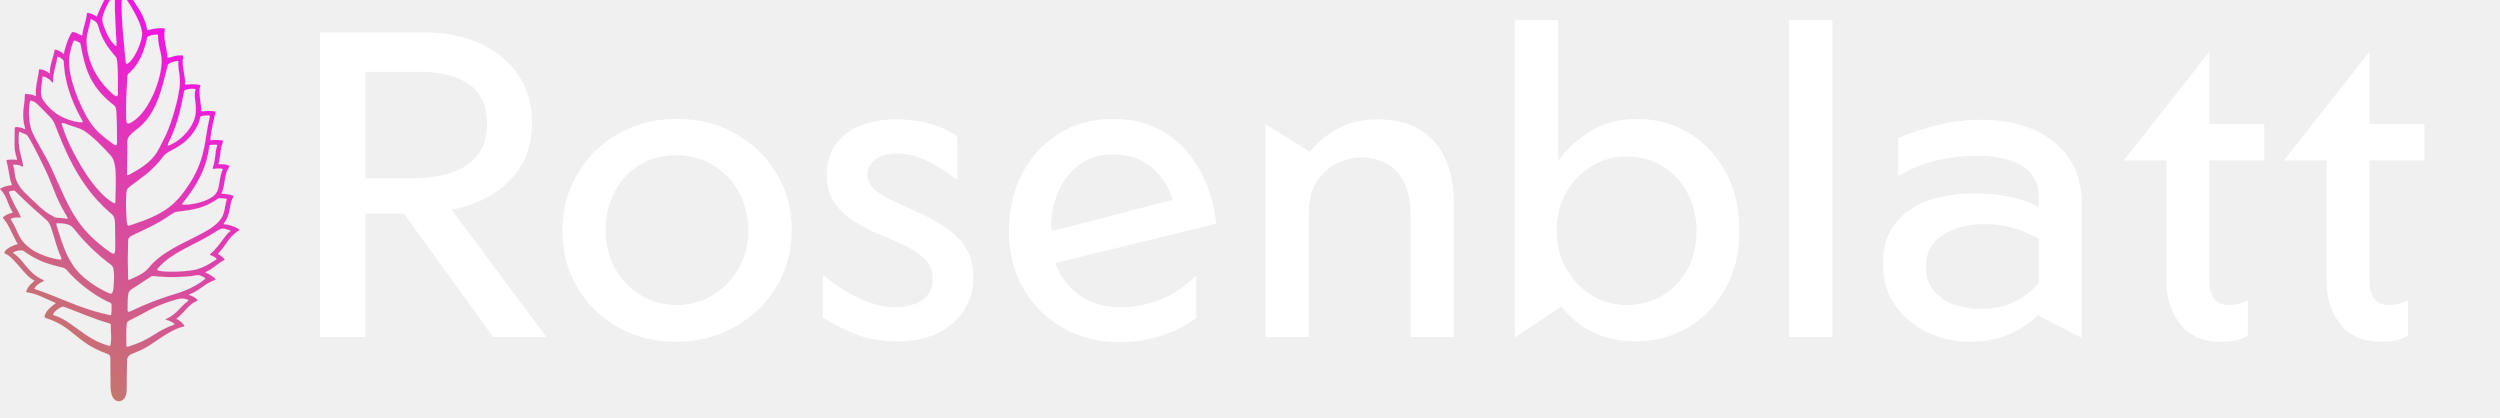
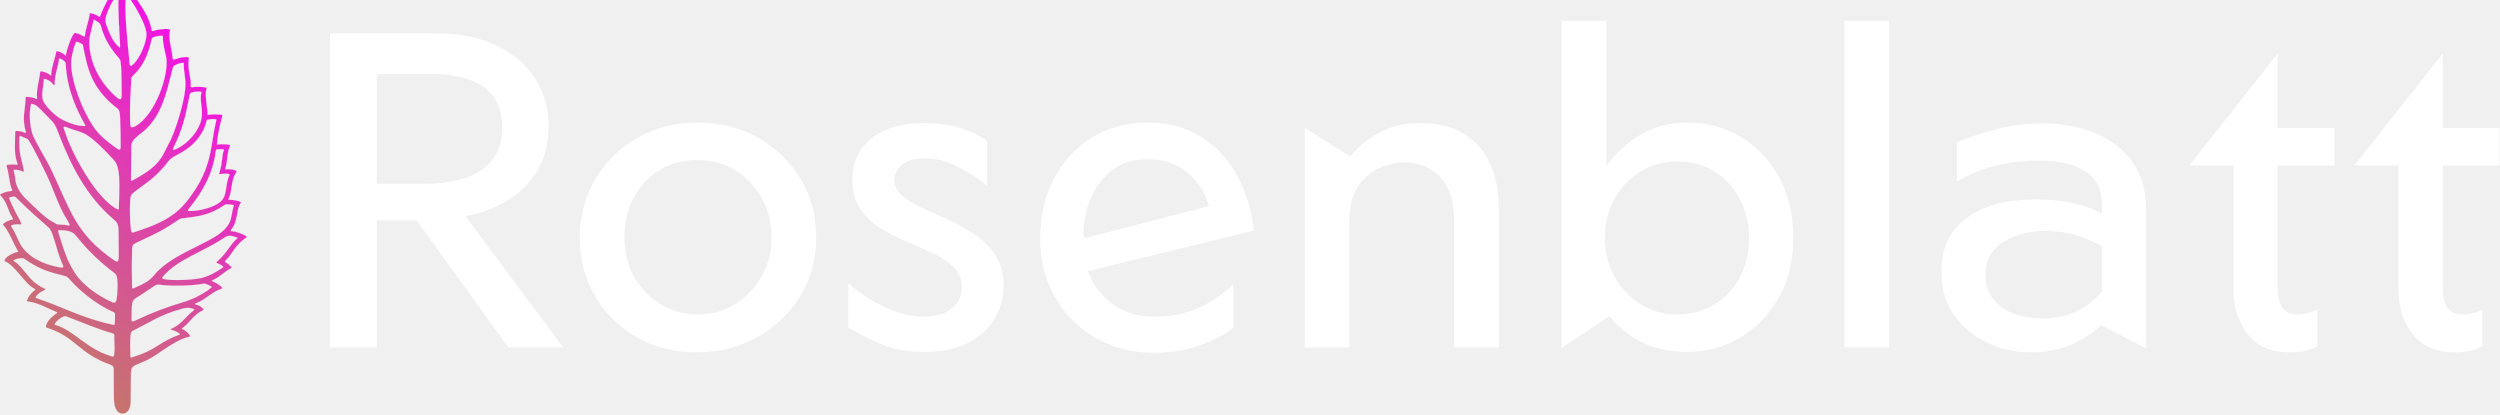
- <svg xmlns="http://www.w3.org/2000/svg" version="1.1" viewBox="0 46.728 3498.071 584.095" width="3498.07" height="584.09">
+ <svg xmlns="http://www.w3.org/2000/svg" version="1.1" viewBox="0 46.728 3393.069 562.425" width="3393.07" height="562.42">
  <defs>
    <style>
      .st0 {
        fill: #fff;
      }

      .st1 {
        fill: url(#linear-gradient);
        fill-rule: evenodd;
        stroke: #fff;
        stroke-miterlimit: 10;
        stroke-width: .18px;
      }
    </style>
    <linearGradient id="linear-gradient" x1="-6497.21" y1="-3000.04" x2="-1994.52" y2="1873.73" gradientTransform="translate(477.55 268.22) scale(.07 -.07)" gradientUnits="userSpaceOnUse">
      <stop offset="0" stop-color="#c6756d" />
      <stop offset="1" stop-color="#f50cec" />
    </linearGradient>
  </defs>
  <g id="Layer_2">
    <g id="Layer_x5F_1">
      <path id="path2" class="st1" d="M105.85,370.02c14.65,18.35,32.99,35.21,48.68,46.75,2.52,1.92,3.85,3.55,4.44,8.14,1.04,7.1.3,16.27-.15,23.08-.74,8.73-2.07,10.65-6.36,8.88-18.79-8.29-40.24-23.23-50.45-39.36-4.88-7.69-7.99-13.46-10.36-19.23-4.59-10.8-7.99-22.05-12.28-35.8-1.33-4.29.44-3.11,3.25-3.25,3.85-.15,10.95,1.04,13.32,2.07,3.4,1.48,5.18,2.66,9.91,8.73ZM144.32,80.47c-.89-2.22-1.63-7.25-.44-11.39,2.81-9.03,7.99-21.16,14.35-27.22,3.85-3.55,2.81-.59,2.66,3.4-1.04,13.76,1.33,46.46,1.92,60.37.15,2.96.59,6.51-1.04,5.18-7.99-6.81-12.58-16.72-17.46-30.33ZM163.7,131.52c1.63,12.28,1.04,30.77,1.33,44.53,0,5.77-1.63,7.25-7.25,2.22-21.9-19.38-35.21-44.68-36.54-71.61-.15-4.14,0-7.69,1.04-11.98,1.04-3.85,4.44-20.12,4.73-20.86s.44-.59.74-.3c1.33,1.04,2.96,1.48,5.47,3.25,1.48.89,3.11,3.11,3.7,5.18,3.99,14.5,9.62,26.19,22.34,41.28,2.96,3.25,3.85,3.7,4.44,8.29ZM166.51,18.04v.3c-.3.15-.59.44-.89.74-11.39,9.91-23.82,34.18-30.03,50.16-.15.59-.59.44-.89.15-3.11-2.07-6.95-3.85-10.8-4.59-1.18-.15-2.22-.59-2.37,1.18-1.18,10.65-5.47,19.38-6.21,28.85-.15,1.78-.89,1.33-2.37.89-2.22-.74-5.03-3.25-9.32-3.99-1.18-.3-1.78-1.04-3.4.74-3.99,4.44-10.5,24.12-10.8,29-.15,1.33-.59.44-1.18,0-2.66-2.52-6.07-4.14-10.36-5.33-.89-.15-1.48-.15-1.63.74-1.78,10.65-6.36,19.53-6.81,31.07,0,1.92-.44,1.48-1.18.74-2.52-2.52-7.55-4.59-12.28-5.18-1.04-.15-1.48-.3-1.78,2.66-1.18,11.39-5.03,21.45-3.99,33.29.15.89.3,2.07-.59,1.63-4.14-2.22-7.4-2.52-13.61-2.96-1.04,0-1.18-.3-1.33,2.07-.59,17.16-5.33,25.89.44,46.46.3,1.04-.3.74-1.33.3-2.81-1.48-7.4-2.52-10.21-2.52-2.22,0-3.11-.15-3.11,2.66.15,17.9-1.92,27.08,2.96,41.13.44,1.63.59,2.66-1.18,2.07-1.63-.44-6.81-.59-11.84,0-1.78.3-1.63,1.78-1.04,3.7,1.63,5.18,2.52,12.28,3.7,18.49.74,4.44,1.33,7.84,3.4,12.13.44,1.18-1.04,1.18-1.78,1.33-4.73.59-8.73,1.78-11.24,2.96-2.22,1.18-4.73,1.33-2.52,3.55,8.88,9.17,8.73,18.05,16.13,30.48.89,1.48.44,1.48-.44,1.63-4.59,1.04-8.43,2.66-12.13,5.77-.89.74-.44,1.78.74,2.96,6.51,6.81,12.72,23.82,19.09,34.18.44.74.59.89-.74,1.18-4.14.59-14.94,5.47-17.16,10.36-.74,1.63-.74,2.07.74,2.66,13.61,5.77,27.22,31.51,39.95,37.14.89.44,1.33.59.3,1.48-4.59,3.85-7.84,6.81-10.36,12.58-.89,2.22-1.18,2.96,2.07,3.25,12.28,1.48,26.34,9.62,37.43,14.06,1.33.44,1.48.59.44,1.48-2.66,1.78-12.43,8.73-14.5,16.57-.59,1.92-.44,2.96,1.92,3.7,38.17,12.13,42.17,34.33,84.19,49.42,6.51,2.37,5.62,3.99,5.62,10.8,0,8.29.15,23.82.3,35.51.3,15.39,5.77,20.42,11.54,20.57,5.62,0,11.39-4.14,11.39-17.61,0-11.69.3-30.18.3-38.17,0-4.88,1.78-8.14,6.36-10.21,2.81-1.33,5.33-2.37,7.69-3.25,11.69-4.59,18.35-9.47,28.56-16.42,11.39-7.69,23.82-15.68,34.92-18.35,3.99-.89,3.11-.89,2.37-2.37-1.04-2.22-6.36-7.1-9.76-8.43-1.78-.74-1.18-.59.15-1.63,10.65-8.29,15.24-18.35,26.78-23.52,2.22-1.04,1.63-1.48.89-2.52-2.37-2.96-6.66-5.03-10.5-6.07-1.04-.15-.59-.89.3-1.18,13.17-4.59,21.45-15.24,34.33-19.53,1.92-.59,2.52-.74,1.33-2.22-3.7-4.29-10.21-7.1-13.02-8.43-1.18-.44-.3-1.04.44-1.33,9.03-3.55,16.57-12.13,24.86-16.13,1.48-.74,1.04-1.48.15-2.37-2.81-2.81-5.33-4.73-7.84-5.92-.59-.44-.74-.89,0-1.63,11.39-11.54,12.58-21.01,28.56-31.81,1.48-1.04,0-1.78-1.04-2.52-3.85-2.37-12.87-5.77-18.2-6.07-2.96-.15-2.22-.59-.74-2.66,3.25-4.59,4.59-8.14,5.62-11.84,2.66-9.47,2.52-17.61,6.36-23.08,1.18-1.63.59-1.92-.59-2.66-3.25-1.48-10.95-2.52-14.8-2.52-.89,0-1.18-.15-.59-1.48,5.33-11.39,2.96-24.41,9.62-34.62,1.63-2.37,1.48-2.66-.44-3.55-3.99-2.07-9.91-1.92-13.17-1.48-.44,0-.59-.15-.44-.89,2.52-8.88,2.52-22.34,5.62-29.15,1.18-2.52.74-3.11-.3-3.4-2.37-.74-13.32-1.04-15.54-.44-1.78.59-1.33-.74-1.18-2.07,1.48-14.35,4.14-24.26,7.1-36.25.44-1.78-.15-2.07-1.04-2.07-5.92-.59-11.1-.59-16.87,0-1.48.15-2.07.59-2.07-.59.44-7.84-4.59-26.63-1.18-34.77.3-1.04-.15-1.18-.74-1.48-8.43-1.78-16.13-.89-19.09-.44-1.33.15-1.78-.44-1.78-1.18,1.18-12.13-4.88-21.31-2.52-38.02.3-2.07-1.63-1.78-3.85-1.78-5.77-.15-8.29,1.04-13.32,2.52-4.59,1.33-4.59,1.04-4.88-1.48-.89-10.5-6.21-26.19-3.55-36.84.3-1.33-.3-1.92-1.78-2.07-6.36-.89-15.98.74-20.86,2.37-2.07.59-1.92,0-2.22-1.63-3.7-17.61-11.84-28.41-21.6-43.2-4.73-7.25-9.17-14.8-10.8-22.64-1.04-4.88-3.7-6.07-6.95-3.11h0ZM153.94,470.33c1.48.59,2.07,1.48,2.07,3.7.15,4.29,0,9.17-.44,12.13-.3,2.22-.89,1.48-1.92,1.33-15.83-3.25-30.18-7.84-45.42-13.46-11.24-4.14-22.05-8.88-33.73-13.46-7.55-2.96-15.54-6.07-24.26-9.03-1.92-.59-2.37-.59-1.63-1.78,2.96-5.18,8.43-7.55,11.24-8.88,2.22-1.04,2.07-1.92.15-2.81-21.9-9.76-26.48-28.11-41.28-37.14-.59-.44-.44-.44.15-1.04,1.78-1.48,8.29-3.11,11.39-2.66,1.33.15,2.07.3,3.25,1.18,17.75,12.43,30.03,17.01,51.64,22.19,5.47,1.48,5.92,1.33,10.36,6.51,9.62,11.24,33.73,32.7,58.44,43.2ZM150.68,529.96c2.81.89,3.55,1.33,4.14-1.92,1.33-9.91,0-15.24.15-24.56,0-2.07.74-3.4-2.37-4.29-21.45-6.07-41.43-15.09-62.29-22.78-1.18-.59-2.81-.44-4.14,0-3.99,1.78-9.62,5.62-11.54,9.62-.59,1.18-.59,1.33,1.04,1.78,25.6,7.84,41.28,32.11,75.01,42.17ZM71.53,160.66c-2.22-3.4-7.69-6.21-10.65-6.66-1.04-.3-1.33-.44-1.33.89-.3,5.03-1.63,11.84-2.07,18.05-.74,8.88,1.78,12.87,6.95,19.23,5.92,7.1,13.17,12.87,17.46,15.39,10.8,6.21,23.38,10.06,31.96,10.21,2.52,0,2.22-.3,1.04-2.52-9.32-16.87-24.26-45.72-25.74-82.26,0-.44-.44-1.63-1.04-2.37-1.78-1.63-4.29-3.99-6.95-4.29-.74-.15-.89-.15-1.04.44-.59,9.32-5.77,19.53-5.92,34.47,0,1.78-1.33,1.48-2.66-.59ZM88.84,227.39c5.77,18.35,21.01,47.94,36.84,70.28,10.65,14.8,21.45,25.6,30.33,31.22,5.92,3.7,5.18,2.37,5.33-2.52.74-23.97,1.18-38.91-.89-48.97-1.18-5.33-1.92-8.73-5.77-13.17-9.62-10.8-27.22-28.85-38.02-34.92-7.25-4.14-14.94-5.33-24.56-9.17-8.58-3.55-5.62.15-3.25,7.25ZM102.89,104.29c-2.66,5.92-5.92,19.23-6.21,26.34-.74,26.04,15.24,65.54,29.74,87.44,8.43,12.72,20.42,21.6,29.15,27.96,6.51,4.88,7.99,5.47,8.14-.59.15-10.5-.3-30.63-.89-41.58-.59-7.4-1.04-8.29-7.69-13.17-31.37-26.04-36.54-51.19-42.61-82.41-.15-.74-.3-1.04-1.04-1.63-1.04-.74-5.62-3.11-7.4-3.11q-.89-.15-1.18.74ZM45.63,232.42c7.4,15.83,17.9,31.37,24.71,46.16,24.86,52.67,32.55,85.52,84.33,121.17,5.33,3.7,6.21,1.33,6.36-3.7.3-10.95-.3-21.9-.15-32.99.3-13.46-2.96-15.24-7.55-19.23-35.36-30.48-56.07-70.28-72.79-113.04-3.55-9.32-5.18-14.5-9.91-19.53-4.88-4.88-14.2-14.94-19.38-19.53-2.66-2.37-4.44-3.25-8.29-3.99-.59-.15-.74-.15-.89.59-2.96,11.69-1.78,32.7,3.55,44.09ZM12.49,315.72c-.15-.59.15-.89.74-1.04,1.63-.44,3.55-1.04,5.33-1.04,1.48,0,2.07,0,3.11,1.18,18.79,18.64,30.18,28.41,43.65,40.24,4.14,3.7,5.03,7.69,6.81,12.72,3.85,10.65,6.51,24.41,13.02,38.47,1.63,3.4,1.04,4.44-6.81,2.81-19.68-3.99-41.28-13.46-51.19-31.96-3.85-7.4-6.51-15.24-11.24-21.9-1.04-1.63-1.04-2.07-.44-2.37,3.55-1.92,8.58-1.78,12.58-1.48,1.18.15,1.18-.44.74-1.63-1.63-5.03-4.88-9.62-7.84-15.24-3.11-6.21-6.95-14.5-8.43-18.79ZM26.55,232.87c.15-2.22.74-1.92,1.78-1.33,3.99,2.22,7.25,2.81,8.43,3.7.59.44,1.33.59,3.4,4.14,7.69,12.43,20.86,40.24,22.78,44.24,10.21,20.86,15.24,40.54,27.37,60.37,1.63,2.66,3.11,5.33,3.99,7.25,1.04,2.37-1.92,1.33-2.81,1.18-4.73-.89-10.06-.74-13.17-1.18-2.07-.3-3.55-1.92-5.18-2.66-10.36-4.73-22.64-17.16-38.76-32.85-5.92-5.77-11.69-14.35-13.17-23.08-.89-5.33-.59-7.25-2.52-13.91-.59-2.07.74-1.63,2.22-1.48,4.73.15,5.92.59,9.32,2.22,1.78,1.04,2.52,0,2.07-2.37-2.37-13.61-7.25-20.57-5.77-44.24ZM257.5,175.46c-6.07,31.66-10.36,47.79-21.16,69.83-.74,1.33-2.66,5.62-.74,5.03,14.5-5.03,29-19.38,35.07-33.59,3.7-8.73,3.85-16.87,2.81-25.6-.89-7.1-1.63-12.13-.3-18.35.44-1.78.3-1.33-1.78-1.63-3.11-.44-7.55.15-10.06.89-2.37.74-3.25.59-3.85,3.4ZM177.31,501.55c-1.04,8.43-.44,21.45-.3,27.67,0,2.81.15,3.11,3.25,2.07,14.65-4.73,22.49-8.14,35.36-16.42,8.14-5.18,16.27-9.76,27.22-13.76,1.63-.74,1.78-.59.74-1.48-1.63-1.48-6.95-4.44-10.36-5.03-1.63-.3-2.66-.74-.3-1.92,14.5-6.66,19.68-17.31,29.59-24.41,1.04-.89,1.78-1.33.74-1.78-5.33-2.66-10.8-2.22-16.42-.59-16.57,4.59-26.93,9.17-38.47,15.09-8.14,4.29-15.98,8.73-25.3,13.32-4.59,2.22-5.18,2.52-5.77,7.25ZM175.54,129.15c.59,6.21.15,10.21,6.81,3.25,7.4-7.4,16.72-28.56,16.42-39.36-.15-4.73-2.37-11.24-5.33-18.05-5.62-12.28-14.65-27.67-20.42-33.88-.89-.89-1.63-1.04-1.92.59-3.11,17.31,2.96,70.87,4.44,87.44ZM255.73,330.81c-2.07,2.52.44,2.37,4.29,2.22,9.32-.15,25.45-3.7,35.07-9.62,9.03-5.47,10.06-11.1,11.69-20.27.89-5.92,1.63-11.98,4.59-18.94.15-.59.44-.89-.44-1.18-2.96-.89-9.17-.44-12.28,0-.89.15-1.48.15-1.18-.89,4.88-14.94,3.25-24.56,6.36-31.51.44-.89.15-.89-.3-1.04-2.07-.44-6.07-.44-9.62.15-.74.15-.89.3-.89.89-3.99,32.4-18.05,56.81-37.28,80.19ZM183.23,481.87c24.12-11.54,43.5-18.49,64.21-24.71,4.14-1.18,7.25-2.37,11.39-3.99,9.03-3.4,22.19-10.95,27.22-15.68.74-.74,1.92-.74.89-1.63-2.22-1.78-6.36-3.4-8.29-3.99-2.22-.44-2.96,0-4.88.3-13.61,2.66-42.02,3.11-57.26,1.04-2.81-.3-4.44,0-5.92,1.04-8.73,5.92-12.58,8.43-20.57,13.61-4.88,3.25-9.47,4.59-10.5,10.5-1.04,6.66-.74,15.68-.89,22.49,0,2.07.89,2.81,4.59,1.04ZM221.7,421.51c-1.48,1.78-2.66,2.96.3,3.85,10.8,2.81,41.58,1.18,52.52-1.63,9.62-2.66,17.01-6.66,27.67-13.76,1.33-.89.89-1.18.3-1.63-2.07-2.07-5.62-3.55-7.99-4.59-1.18-.44-1.04-.89-.3-1.63,13.91-12.13,18.49-24.26,27.96-32.11.74-.44.44-.59-.44-.89-9.62-3.25-11.54-3.7-19.38,1.63-27.37,18.05-60.96,28.11-80.64,50.75ZM182.34,147.64c-3.55,3.25-3.99,3.55-4.14,7.1-1.04,17.75-2.22,38.62-1.63,56.07.3,8.14.3,10.95,7.69,6.81,26.34-15.09,45.42-69.39,41.28-92.92-1.48-7.99-4.59-17.9-4.44-25.89,0-3.55.3-3.7-2.66-3.55-2.22.15-6.51.44-9.76,1.92-2.81,1.04-2.37,1.33-2.96,3.55-4.14,17.75-10.06,34.03-23.38,46.9ZM234.57,138.77c-8.43,32.7-14.94,69.24-45.42,90.7-12.13,10.5-10.95,9.91-10.95,25.74-.3,11.54-.15,22.78-.44,34.33-.15,3.25.44,2.96,5.47.15,16.57-9.03,31.37-18.94,39.36-35.51,3.25-6.81,7.1-13.32,10.21-20.27,7.99-18.2,16.57-47.94,18.49-65.99,1.63-13.61-2.37-23.52-1.92-35.07,0-.89-.44-.89-1.18-.89-5.18.74-8.88,2.07-12.13,4.29-1.18.74-1.33,1.92-1.48,2.52ZM179.24,386.44c-.44,14.94-.3,29.74,0,47.49,0,4.14,0,5.18,3.55,3.4,4.29-2.22,13.32-5.47,20.12-10.95,4.29-3.4,7.1-7.55,9.91-10.5,21.45-22.19,56.52-34.03,79.3-48.09,11.69-7.25,18.05-14.5,20.57-22.19,1.92-5.77,1.92-10.95,4.44-19.38.3-1.04,0-1.04-.89-1.33-1.48-.3-5.33-.74-7.25-.74-3.55-.3-3.55.44-5.92,1.92-18.35,12.28-32.55,14.2-52.67,16.72-3.99.44-5.18.44-7.25,1.78-21.01,14.35-31.37,19.23-54.74,30.03-7.99,3.85-9.03,3.99-9.17,11.84ZM279.85,212.74c-1.92,9.03-8.58,20.27-17.31,28.85-7.1,7.1-15.68,12.13-22.78,15.68-8.58,4.59-9.76,6.07-15.39,13.76-15.68,18.2-22.78,21.75-42.17,36.4-4.59,3.55-5.03,5.62-5.47,11.1-.74,10.06-.44,28.41.89,38.91.74,5.92,1.18,5.62,7.99,3.25,19.68-6.51,36.4-13.17,50.6-23.82,11.84-8.88,20.86-20.71,29.74-34.47,14.2-22.34,18.94-41.43,22.64-66.58,1.33-8.58,2.81-16.87,4.88-25.74.3-1.33.15-1.48-.59-1.48-4.88-.74-8.73.3-10.8.59-1.48.15-1.78,1.48-2.22,3.55Z" />
    </g>
  </g>
  <g id="Layer_3">
    <g>
      <path class="st0" d="M447.81,518.31V92.04h144.11c30.67,0,57.42,5.25,80.23,15.74,22.8,10.5,40.57,25.23,53.28,44.2,12.72,18.98,19.07,40.97,19.07,66,0,32.7-10.2,59.55-30.58,80.53-20.39,20.99-47.74,34.92-82.04,41.78l132.6,178.02h-74.48l-124.73-172.57h-53.89v172.57h-63.58ZM511.39,296.09h66c20.18,0,38.04-2.52,53.59-7.57,15.53-5.04,27.85-13.22,36.94-24.52,9.08-11.3,13.62-25.83,13.62-43.6,0-25.43-8.38-43.99-25.13-55.71-16.75-11.7-40.27-17.56-70.54-17.56h-74.48v148.95Z" />
      <path class="st0" d="M946.13,524.97c-30.68,0-58.03-6.86-82.04-20.59-24.02-13.72-42.9-32.39-56.61-56.01-13.73-23.61-20.59-49.75-20.59-78.41,0-21.8,3.94-42.18,11.81-61.16,7.87-18.97,18.97-35.62,33.3-49.95,14.32-14.32,31.28-25.53,50.86-33.6,19.57-8.07,40.87-12.11,63.88-12.11,31.08,0,58.73,6.96,82.95,20.89,24.22,13.93,43.29,32.6,57.22,56.01,13.93,23.42,20.89,49.65,20.89,78.71,0,22.21-4.14,42.79-12.41,61.76-8.28,18.98-19.89,35.53-34.82,49.65-14.94,14.13-32.09,25.13-51.47,33-19.38,7.87-40.37,11.81-62.97,11.81ZM946.73,473.5c19.38,0,36.63-4.84,51.77-14.53,15.14-9.69,27.04-22.4,35.72-38.15,8.68-15.74,13.02-32.9,13.02-51.47s-4.24-36.42-12.72-52.38c-8.48-15.94-20.28-28.76-35.42-38.45-15.14-9.69-32.8-14.53-52.98-14.53s-37.14,4.75-52.07,14.23c-14.94,9.49-26.44,22.1-34.51,37.84-8.08,15.74-12.11,33.3-12.11,52.68s4.33,37.54,13.02,53.28c8.68,15.74,20.59,28.26,35.72,37.54,15.14,9.29,31.99,13.93,50.56,13.93Z" />
      <path class="st0" d="M1256.13,524.36c-23.01,0-42.79-3.43-59.34-10.29-16.56-6.86-31.69-14.53-45.41-23.01v-59.94c9.28,8.08,19.47,15.54,30.58,22.4,11.1,6.87,22.8,12.41,35.12,16.65,12.31,4.24,24.52,6.36,36.63,6.36,8.88,0,17.15-1.31,24.83-3.94,7.66-2.62,14.02-6.86,19.07-12.72,5.04-5.85,7.57-13.62,7.57-23.31,0-10.9-3.54-19.88-10.6-26.94-7.07-7.06-16.25-13.32-27.55-18.77-11.31-5.45-23.31-10.79-36.03-16.05-12.71-5.24-24.73-11.4-36.03-18.47-11.31-7.06-20.49-15.84-27.55-26.34-7.07-10.49-10.6-23.61-10.6-39.36s3.94-29.37,11.81-40.87c7.87-11.5,19.07-20.38,33.61-26.64,14.53-6.25,31.88-9.39,52.07-9.39,10.49,0,20.68.81,30.58,2.42,9.89,1.62,19.47,4.24,28.76,7.87,9.28,3.63,17.96,8.28,26.04,13.93v60.55c-8.48-6.45-17.36-12.51-26.64-18.17-9.29-5.65-18.68-10.19-28.16-13.62-9.49-3.43-19.48-5.15-29.97-5.15-13.32,0-23.52,2.93-30.58,8.78-7.07,5.86-10.6,12.62-10.6,20.28,0,8.48,3.53,15.74,10.6,21.8,7.06,6.05,16.24,11.61,27.55,16.65,11.3,5.05,23.31,10.5,36.03,16.35,12.71,5.86,24.72,12.62,36.03,20.28,11.3,7.67,20.48,17.06,27.55,28.16,7.06,11.11,10.6,24.73,10.6,40.87s-4.24,31.69-12.71,45.41c-8.48,13.73-20.69,24.52-36.63,32.39-15.95,7.87-34.82,11.81-56.61,11.81Z" />
      <path class="st0" d="M1566.75,525.57c-29.47,0-55.91-6.66-79.32-19.98-23.42-13.32-41.88-31.68-55.4-55.1-13.53-23.41-20.28-50.05-20.28-79.93s6.05-56.61,18.17-80.23c12.11-23.61,29.16-42.38,51.16-56.31,22-13.93,47.32-20.89,75.99-20.89,21.8,0,41.17,3.84,58.13,11.5,16.95,7.67,31.49,18.27,43.6,31.79,12.11,13.53,21.8,29.17,29.06,46.93,7.27,17.77,11.9,36.54,13.93,56.31l-225.24,55.1c6.86,18.17,17.96,33,33.3,44.5,15.34,11.5,35.12,17.26,59.34,17.26,13.32,0,26.13-1.71,38.45-5.15,12.31-3.42,24.12-8.48,35.42-15.14,11.3-6.66,21.59-14.63,30.88-23.92v59.34c-13.32,10.09-29.27,18.27-47.83,24.52-18.57,6.25-38.35,9.38-59.34,9.38ZM1472.29,369.96l168.33-43.6c-4.84-18.17-14.53-33.3-29.06-45.41-14.53-12.11-32.7-18.17-54.49-18.17-18.98,0-34.92,5.05-47.83,15.14-12.92,10.09-22.61,22.91-29.06,38.45-6.46,15.54-9.69,32-9.69,49.35l1.82,4.24Z" />
      <path class="st0" d="M1770.8,518.31V220.4l61.76,38.75c10.9-13.32,24.22-24.22,39.96-32.7,15.74-8.48,34.11-12.72,55.1-12.72,23.41,0,42.99,4.75,58.73,14.23,15.74,9.49,27.64,22.91,35.72,40.27,8.07,17.36,12.11,37.75,12.11,61.15v188.92h-60.55v-170.75c0-20.18-3.33-36.12-9.99-47.83-6.66-11.7-15.14-20.08-25.43-25.13-10.29-5.04-20.89-7.57-31.79-7.57s-21.6,2.42-33.3,7.27c-11.71,4.84-21.6,13.12-29.67,24.83-8.08,11.71-12.11,27.85-12.11,48.44v170.75h-60.55Z" />
      <path class="st0" d="M2289.1,524.36c-43.2,0-78.11-16.14-104.75-48.44l-64.79,42.99V75.08h60.55v196.79c12.91-17.35,28.46-31.49,46.62-42.38,18.17-10.9,39.36-16.35,63.58-16.35,26.64,0,50.76,6.46,72.36,19.38,21.59,12.92,38.85,31.09,51.77,54.49,12.91,23.42,19.38,50.86,19.38,82.35s-6.57,58.23-19.68,81.44c-13.12,23.22-30.58,41.28-52.38,54.19-21.8,12.92-46.02,19.38-72.66,19.38ZM2275.78,473.5c18.97,0,35.82-4.44,50.56-13.32,14.73-8.87,26.34-21.09,34.82-36.63,8.48-15.54,12.71-33.4,12.71-53.59,0-18.97-4.04-36.33-12.11-52.07-8.08-15.74-19.38-28.35-33.91-37.84-14.53-9.48-31.89-14.23-52.07-14.23-17.77,0-34.01,4.45-48.74,13.32-14.74,8.88-26.55,21.1-35.42,36.63-8.88,15.54-13.32,33.41-13.32,53.59s4.44,37.54,13.32,53.28c8.87,15.74,20.68,28.16,35.42,37.24,14.73,9.08,30.97,13.62,48.74,13.62Z" />
      <path class="st0" d="M2503.44,518.31V75.08h60.55v443.22h-60.55Z" />
      <path class="st0" d="M2754.72,524.97c-19.38,0-38.25-4.24-56.61-12.71-18.37-8.48-33.51-20.79-45.41-36.94-11.91-16.14-17.86-35.92-17.86-59.34,0-18.97,3.63-34.71,10.9-47.23,7.27-12.51,17.05-22.6,29.37-30.27,12.31-7.66,26.04-13.11,41.17-16.35,15.14-3.23,30.58-4.84,46.32-4.84,16.95,0,33.09,1.51,48.44,4.54,15.34,3.03,29.26,7.98,41.78,14.83v-10.9c0-22.2-7.87-37.94-23.61-47.23-15.74-9.28-36.54-13.93-62.37-13.93-18.98,0-37.64,2.12-56.01,6.36-18.37,4.24-36.63,11.61-54.8,22.1v-53.28c14.53-6.05,31.79-11.81,51.77-17.26s41.87-8.17,65.7-8.17c25.83,0,49.24,4.34,70.24,13.02,20.98,8.69,37.74,21.7,50.26,39.05,12.51,17.36,18.77,38.96,18.77,64.79v188.31l-61.16-31.49c-13.32,12.11-27.65,21.3-42.99,27.55-15.35,6.25-33.3,9.38-53.89,9.38ZM2771.07,478.95c18.17,0,33.91-3.23,47.23-9.69,13.32-6.45,24.83-15.34,34.51-26.64v-61.76c-9.29-5.24-20.19-9.99-32.7-14.23-12.52-4.24-27.65-6.36-45.41-6.36-12.52,0-24.93,2.02-37.24,6.05-12.32,4.04-22.51,10.4-30.58,19.07-8.08,8.68-12.11,20.08-12.11,34.21,0,13.32,3.53,24.43,10.6,33.3,7.06,8.88,16.44,15.44,28.16,19.68,11.7,4.24,24.22,6.36,37.54,6.36Z" />
      <path class="st0" d="M3107.72,524.97c-25.03,0-44-8.17-56.92-24.52-12.92-16.35-19.38-36.23-19.38-59.64v-169.54h-59.94l119.89-151.98v101.12h76.9v50.86h-76.9v169.54c0,8.88,2.01,16.56,6.05,23.01,4.03,6.46,11.1,9.69,21.19,9.69,4.03,0,8.27-.5,12.72-1.51,4.44-1,9.08-2.72,13.93-5.15v49.65c-5.66,3.23-11.5,5.45-17.56,6.66-6.06,1.21-12.72,1.82-19.98,1.82Z" />
      <path class="st0" d="M3331.75,524.97c-25.03,0-44-8.17-56.92-24.52-12.92-16.35-19.38-36.23-19.38-59.64v-169.54h-59.94l119.89-151.98v101.12h76.9v50.86h-76.9v169.54c0,8.88,2.01,16.56,6.05,23.01,4.03,6.46,11.1,9.69,21.19,9.69,4.03,0,8.27-.5,12.72-1.51,4.44-1,9.08-2.72,13.93-5.15v49.65c-5.66,3.23-11.5,5.45-17.56,6.66-6.06,1.21-12.72,1.82-19.98,1.82Z" />
    </g>
  </g>
</svg>
